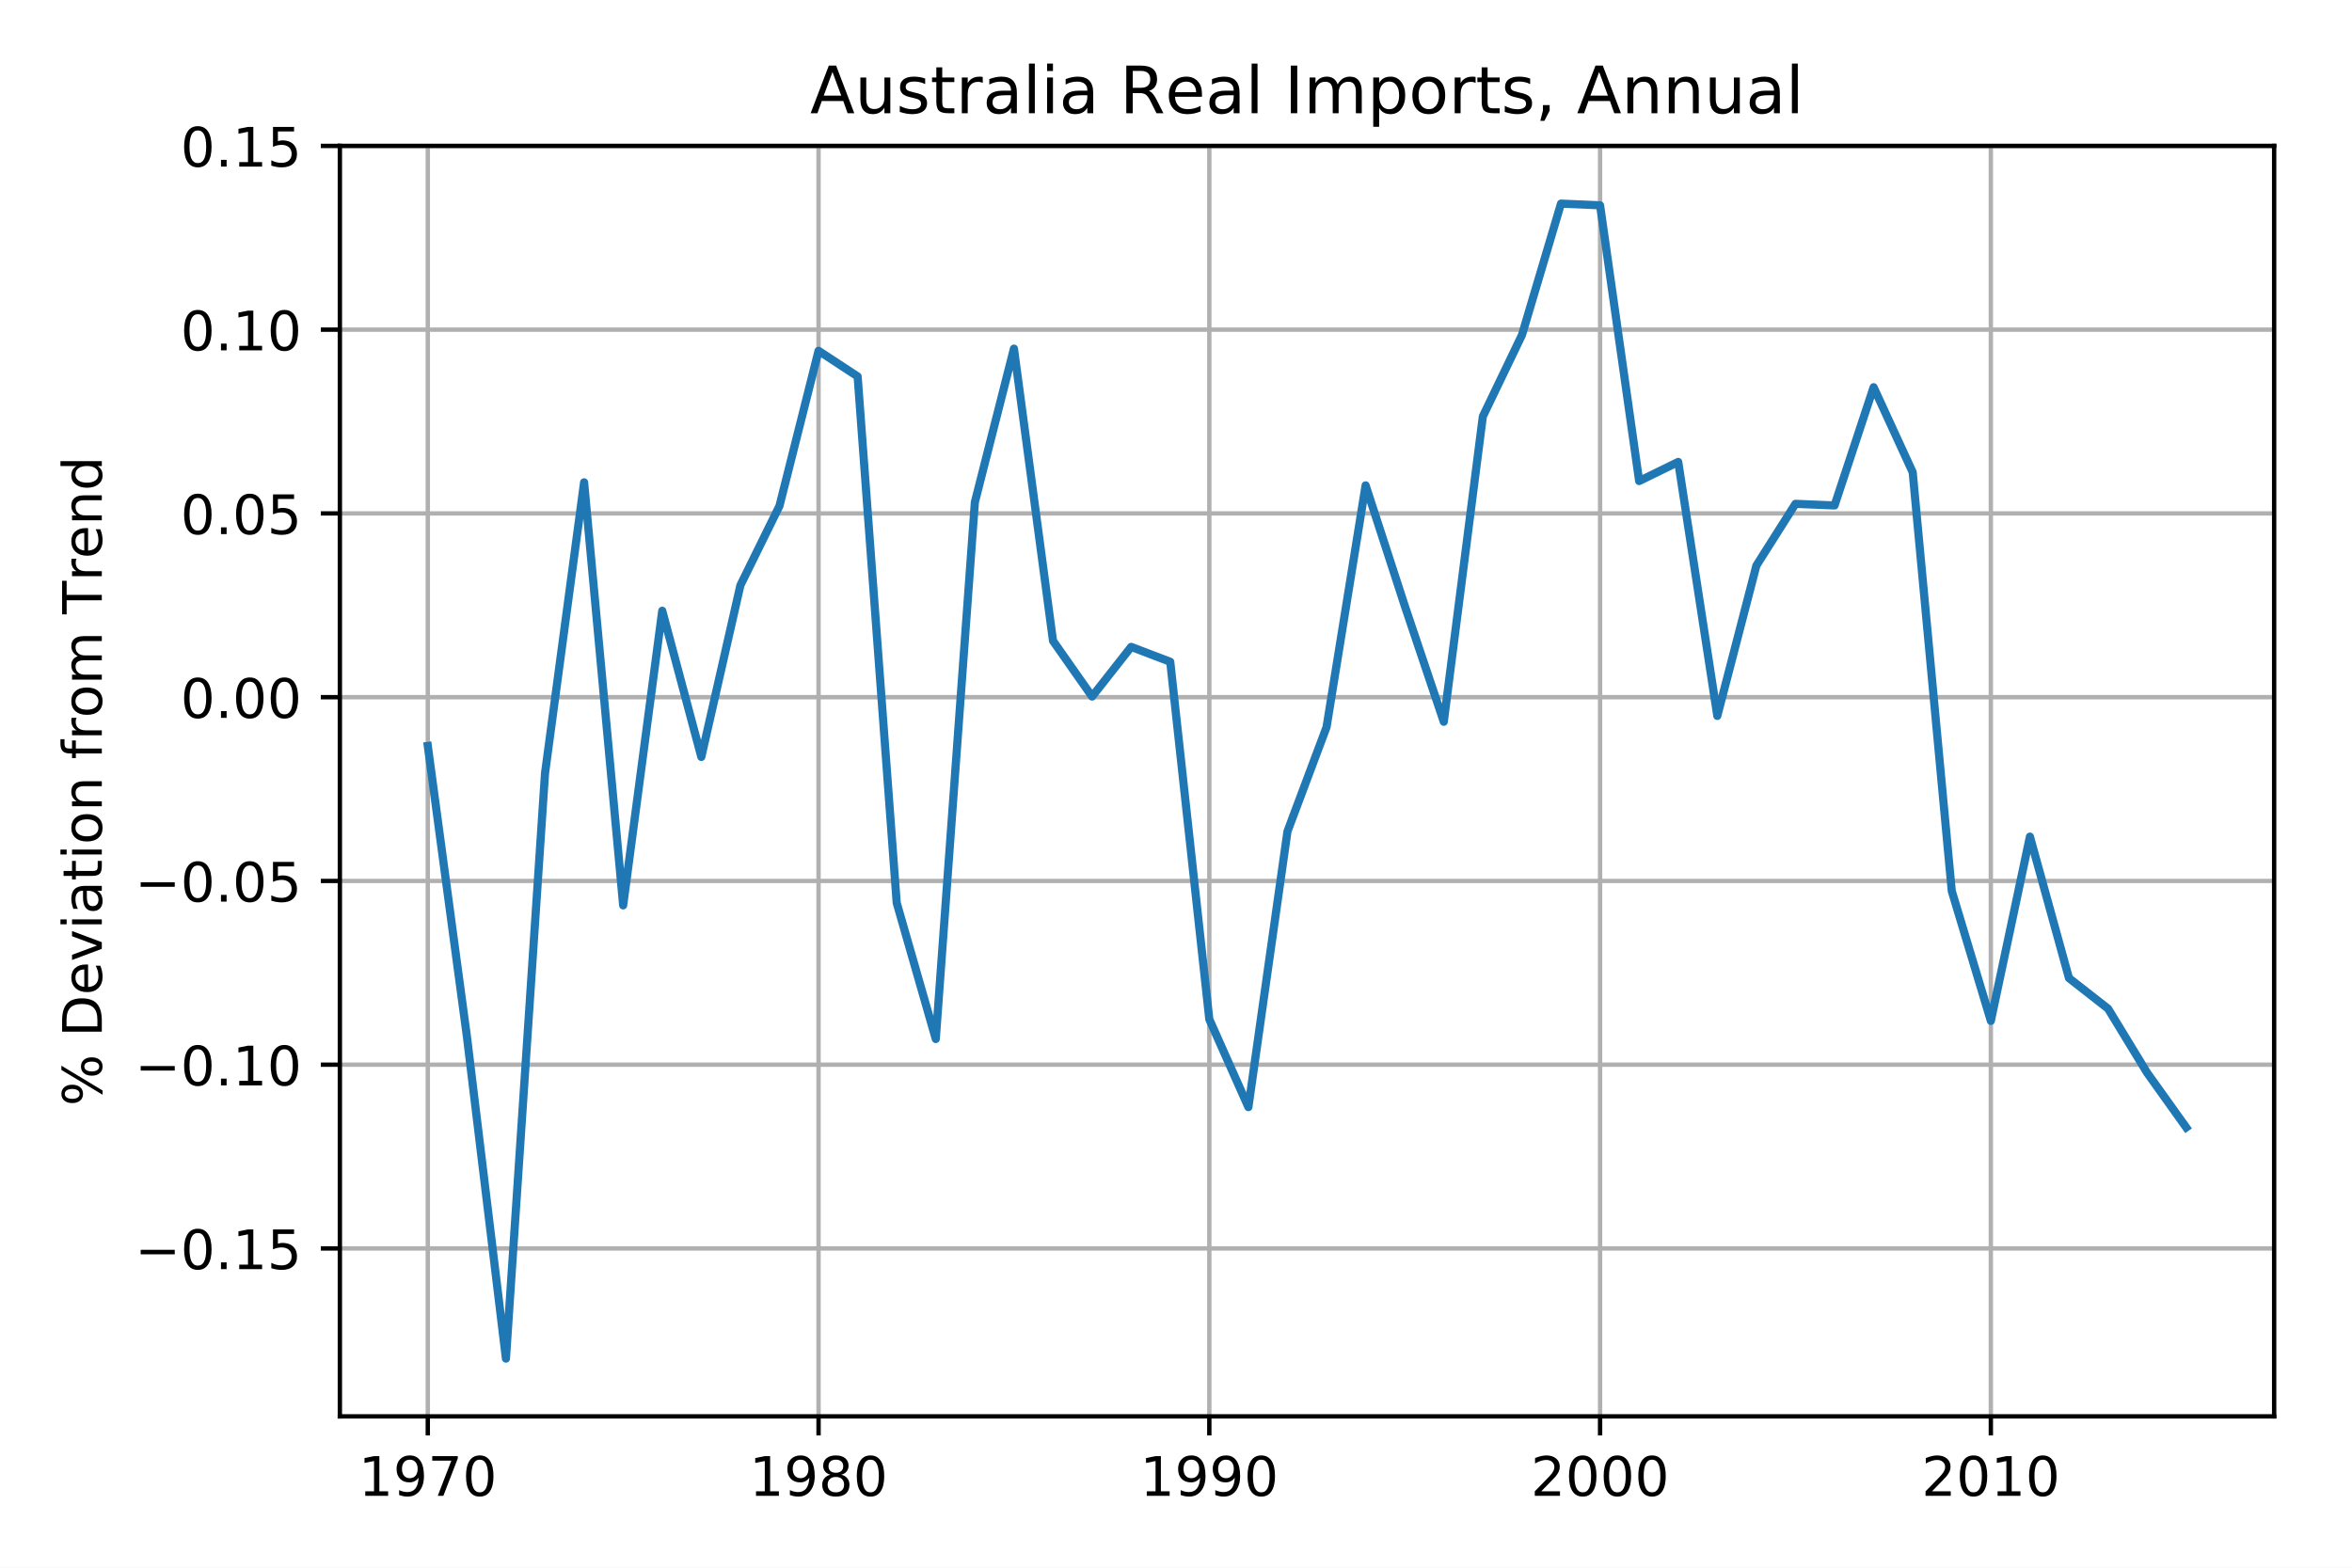
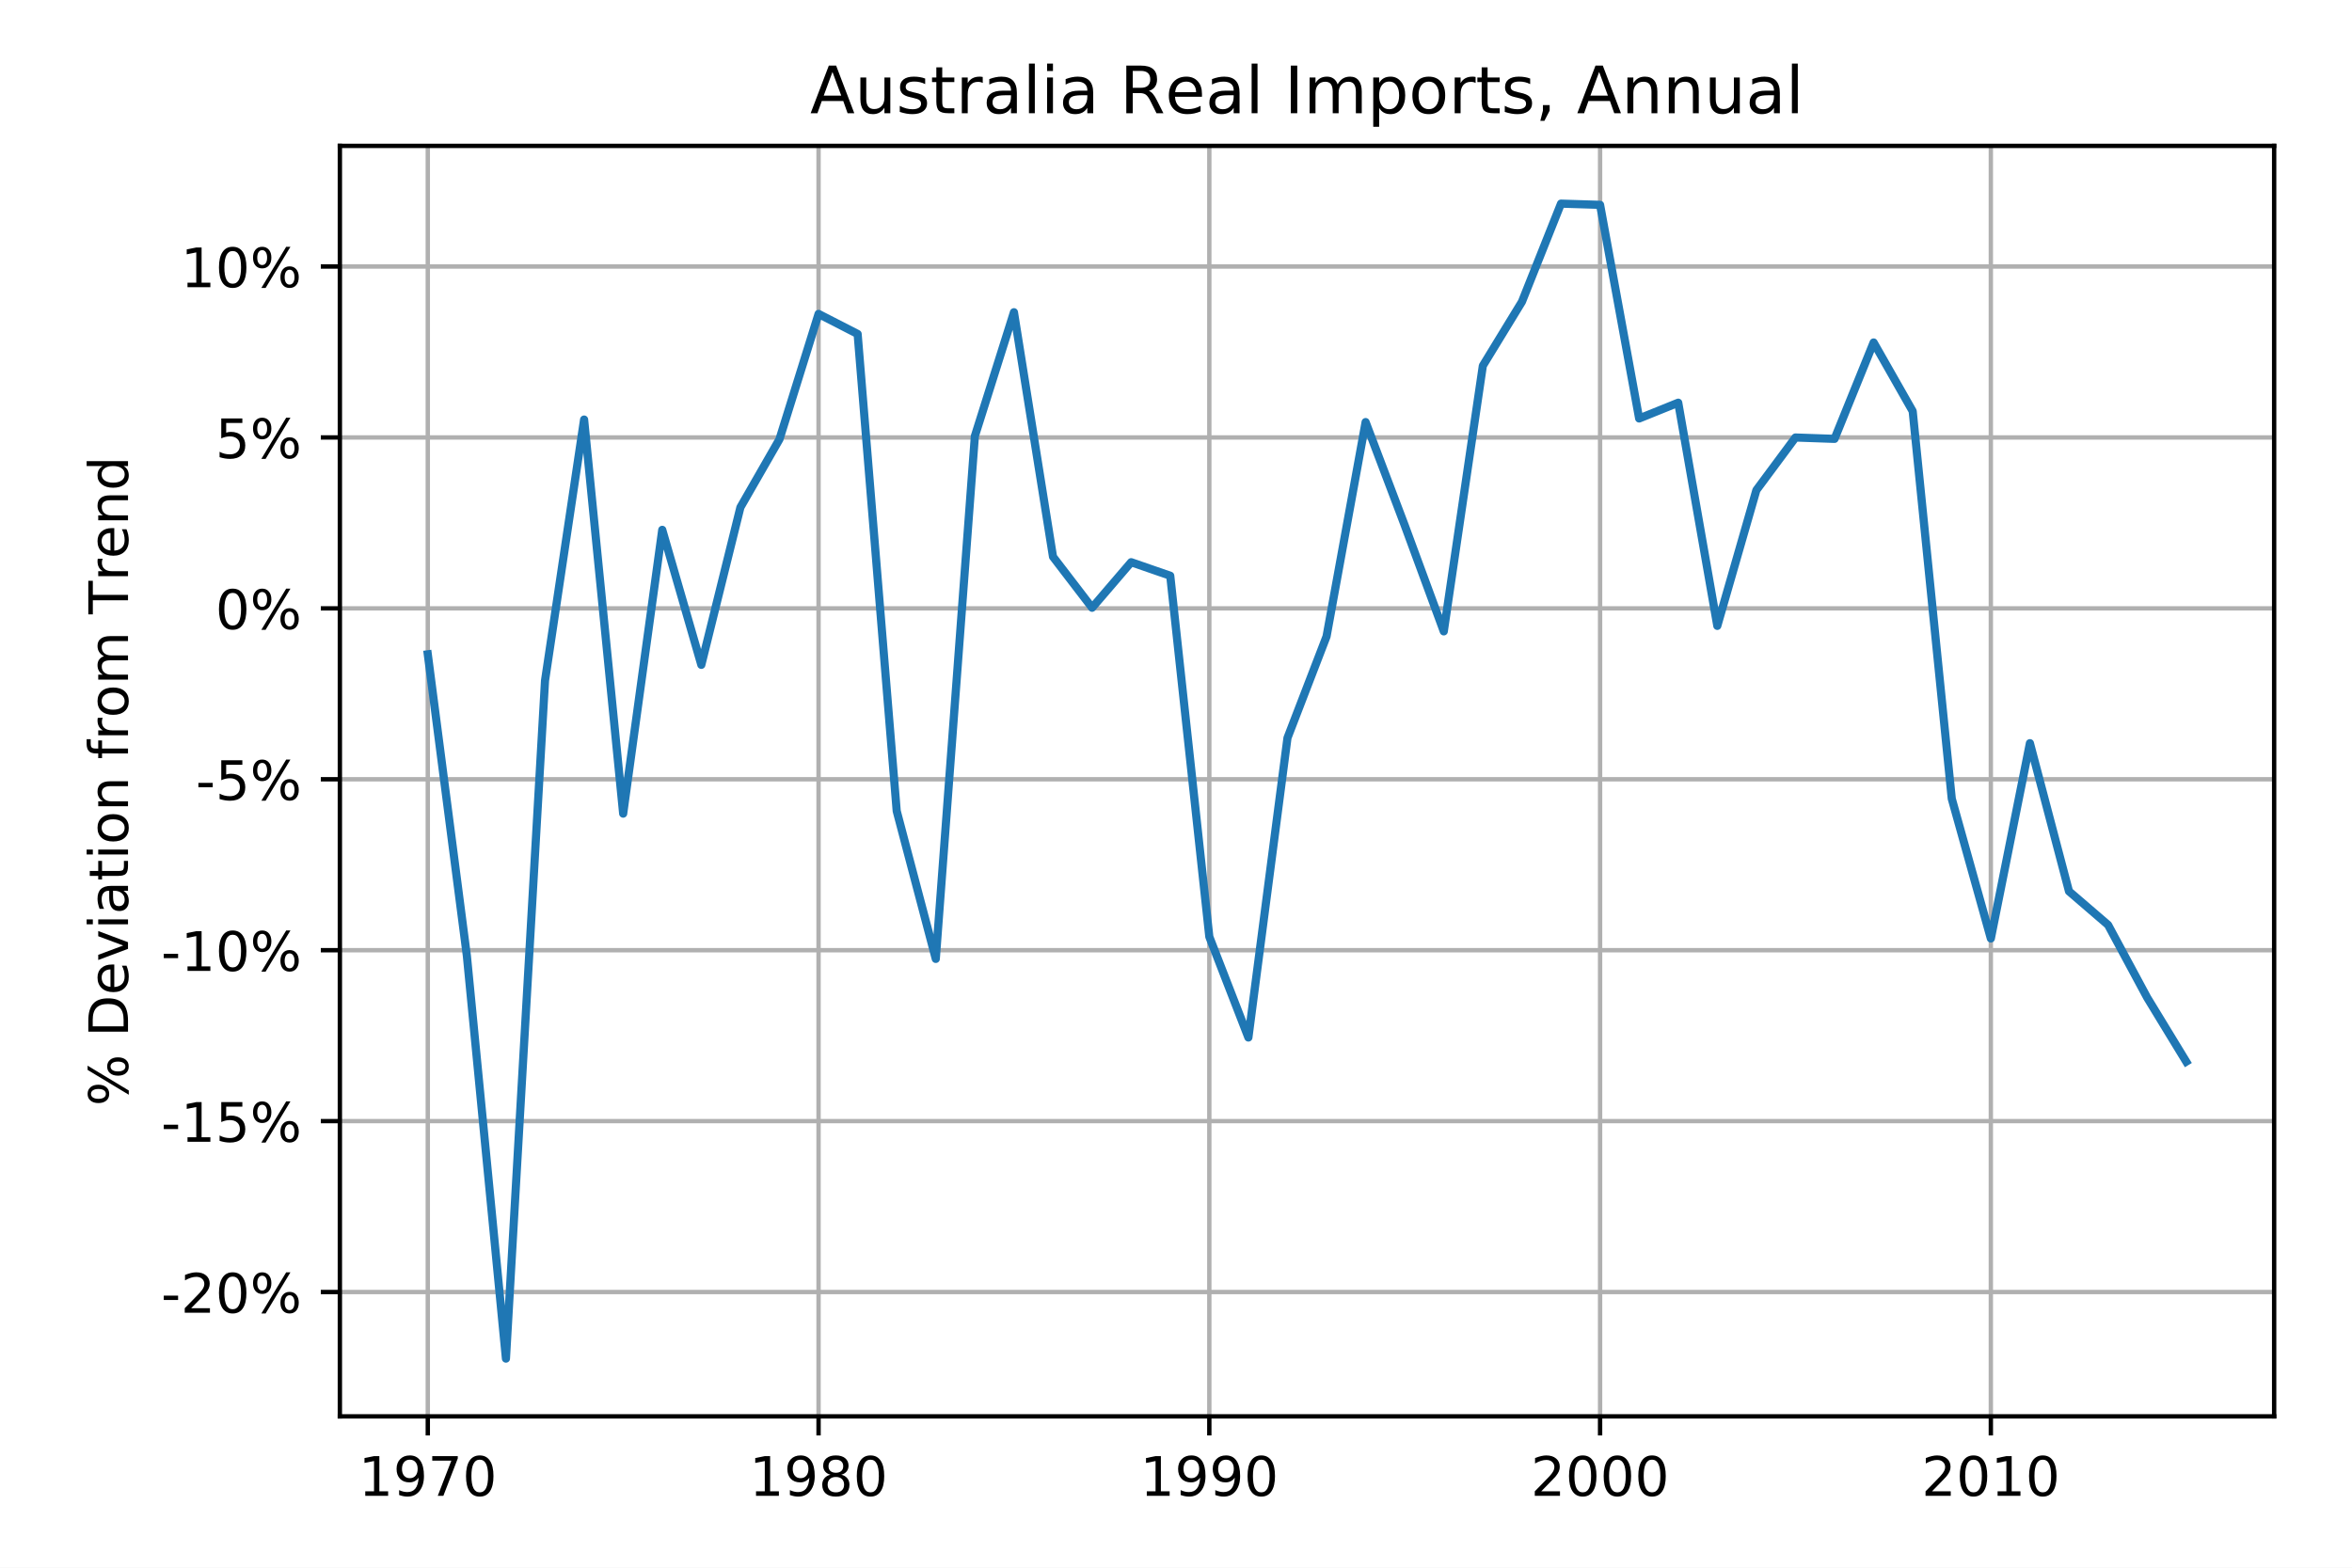
<svg xmlns="http://www.w3.org/2000/svg" xmlns:xlink="http://www.w3.org/1999/xlink" height="288pt" version="1.1" viewBox="0 0 432 288" width="432pt">
  <defs>
    <style type="text/css">
*{stroke-linecap:butt;stroke-linejoin:round;}
  </style>
  </defs>
  <g id="figure_1">
    <g id="patch_1">
      <path d="M 0 288  L 432 288  L 432 0  L 0 0  z " style="fill:#ffffff;" />
    </g>
    <g id="axes_1">
      <g id="patch_2">
        <path d="M 62.425 260.2  L 417.7 260.2  L 417.7 26.8  L 62.425 26.8  z " style="fill:#ffffff;" />
      </g>
      <g id="matplotlib.axis_1">
        <g id="xtick_1">
          <g id="line2d_1">
-             <path clip-path="url(#paee6d7da72)" d="M 78.574 260.2  L 78.574 26.8  " style="fill:none;stroke:#b0b0b0;stroke-linecap:square;stroke-width:0.8;" />
+             <path clip-path="url(#p430b11b4ec)" d="M 78.574 260.2  L 78.574 26.8  " style="fill:none;stroke:#b0b0b0;stroke-linecap:square;stroke-width:0.8;" />
          </g>
          <g id="line2d_2">
            <defs>
-               <path d="M 0 0  L 0 3.5  " id="m366aec93e7" style="stroke:#000000;stroke-width:0.8;" />
-             </defs>
-             <g>
-               <use style="stroke:#000000;stroke-width:0.8;" x="78.574" xlink:href="#m366aec93e7" y="260.2" />
+               <path d="M 0 0  L 0 3.5  " id="mc030659833" style="stroke:#000000;stroke-width:0.8;" />
+             </defs>
+             <g>
+               <use style="stroke:#000000;stroke-width:0.8;" x="78.574" xlink:href="#mc030659833" y="260.2" />
            </g>
          </g>
          <g id="text_1">
            <defs>
              <path d="M 12.406 8.297  L 28.516 8.297  L 28.516 63.922  L 10.984 60.406  L 10.984 69.391  L 28.422 72.906  L 38.281 72.906  L 38.281 8.297  L 54.391 8.297  L 54.391 0  L 12.406 0  z " id="DejaVuSans-31" />
              <path d="M 10.984 1.516  L 10.984 10.5  Q 14.703 8.734 18.5 7.812  Q 22.312 6.891 25.984 6.891  Q 35.75 6.891 40.891 13.453  Q 46.047 20.016 46.781 33.406  Q 43.953 29.203 39.594 26.953  Q 35.25 24.703 29.984 24.703  Q 19.047 24.703 12.672 31.312  Q 6.297 37.938 6.297 49.422  Q 6.297 60.641 12.938 67.422  Q 19.578 74.219 30.609 74.219  Q 43.266 74.219 49.922 64.516  Q 56.594 54.828 56.594 36.375  Q 56.594 19.141 48.406 8.859  Q 40.234 -1.422 26.422 -1.422  Q 22.703 -1.422 18.891 -0.688  Q 15.094 0.047 10.984 1.516  z M 30.609 32.422  Q 37.25 32.422 41.125 36.953  Q 45.016 41.5 45.016 49.422  Q 45.016 57.281 41.125 61.844  Q 37.25 66.406 30.609 66.406  Q 23.969 66.406 20.094 61.844  Q 16.219 57.281 16.219 49.422  Q 16.219 41.5 20.094 36.953  Q 23.969 32.422 30.609 32.422  z " id="DejaVuSans-39" />
              <path d="M 8.203 72.906  L 55.078 72.906  L 55.078 68.703  L 28.609 0  L 18.312 0  L 43.219 64.594  L 8.203 64.594  z " id="DejaVuSans-37" />
              <path d="M 31.781 66.406  Q 24.172 66.406 20.328 58.906  Q 16.5 51.422 16.5 36.375  Q 16.5 21.391 20.328 13.891  Q 24.172 6.391 31.781 6.391  Q 39.453 6.391 43.281 13.891  Q 47.125 21.391 47.125 36.375  Q 47.125 51.422 43.281 58.906  Q 39.453 66.406 31.781 66.406  z M 31.781 74.219  Q 44.047 74.219 50.516 64.516  Q 56.984 54.828 56.984 36.375  Q 56.984 17.969 50.516 8.266  Q 44.047 -1.422 31.781 -1.422  Q 19.531 -1.422 13.062 8.266  Q 6.594 17.969 6.594 36.375  Q 6.594 54.828 13.062 64.516  Q 19.531 74.219 31.781 74.219  z " id="DejaVuSans-30" />
            </defs>
            <g transform="translate(65.84886 274.7984)scale(0.1 -0.1)">
              <use xlink:href="#DejaVuSans-31" />
              <use x="63.623" xlink:href="#DejaVuSans-39" />
              <use x="127.246" xlink:href="#DejaVuSans-37" />
              <use x="190.869" xlink:href="#DejaVuSans-30" />
            </g>
          </g>
        </g>
        <g id="xtick_2">
          <g id="line2d_3">
-             <path clip-path="url(#paee6d7da72)" d="M 150.347 260.2  L 150.347 26.8  " style="fill:none;stroke:#b0b0b0;stroke-linecap:square;stroke-width:0.8;" />
+             <path clip-path="url(#p430b11b4ec)" d="M 150.347 260.2  L 150.347 26.8  " style="fill:none;stroke:#b0b0b0;stroke-linecap:square;stroke-width:0.8;" />
          </g>
          <g id="line2d_4">
            <g>
-               <use style="stroke:#000000;stroke-width:0.8;" x="150.347" xlink:href="#m366aec93e7" y="260.2" />
+               <use style="stroke:#000000;stroke-width:0.8;" x="150.347" xlink:href="#mc030659833" y="260.2" />
            </g>
          </g>
          <g id="text_2">
            <defs>
              <path d="M 31.781 34.625  Q 24.75 34.625 20.719 30.859  Q 16.703 27.094 16.703 20.516  Q 16.703 13.922 20.719 10.156  Q 24.75 6.391 31.781 6.391  Q 38.812 6.391 42.859 10.172  Q 46.922 13.969 46.922 20.516  Q 46.922 27.094 42.891 30.859  Q 38.875 34.625 31.781 34.625  z M 21.922 38.812  Q 15.578 40.375 12.031 44.719  Q 8.5 49.078 8.5 55.328  Q 8.5 64.062 14.719 69.141  Q 20.953 74.219 31.781 74.219  Q 42.672 74.219 48.875 69.141  Q 55.078 64.062 55.078 55.328  Q 55.078 49.078 51.531 44.719  Q 48 40.375 41.703 38.812  Q 48.828 37.156 52.797 32.312  Q 56.781 27.484 56.781 20.516  Q 56.781 9.906 50.312 4.234  Q 43.844 -1.422 31.781 -1.422  Q 19.734 -1.422 13.25 4.234  Q 6.781 9.906 6.781 20.516  Q 6.781 27.484 10.781 32.312  Q 14.797 37.156 21.922 38.812  z M 18.312 54.391  Q 18.312 48.734 21.844 45.562  Q 25.391 42.391 31.781 42.391  Q 38.141 42.391 41.719 45.562  Q 45.312 48.734 45.312 54.391  Q 45.312 60.062 41.719 63.234  Q 38.141 66.406 31.781 66.406  Q 25.391 66.406 21.844 63.234  Q 18.312 60.062 18.312 54.391  z " id="DejaVuSans-38" />
            </defs>
            <g transform="translate(137.6216 274.7984)scale(0.1 -0.1)">
              <use xlink:href="#DejaVuSans-31" />
              <use x="63.623" xlink:href="#DejaVuSans-39" />
              <use x="127.246" xlink:href="#DejaVuSans-38" />
              <use x="190.869" xlink:href="#DejaVuSans-30" />
            </g>
          </g>
        </g>
        <g id="xtick_3">
          <g id="line2d_5">
-             <path clip-path="url(#paee6d7da72)" d="M 222.119 260.2  L 222.119 26.8  " style="fill:none;stroke:#b0b0b0;stroke-linecap:square;stroke-width:0.8;" />
+             <path clip-path="url(#p430b11b4ec)" d="M 222.119 260.2  L 222.119 26.8  " style="fill:none;stroke:#b0b0b0;stroke-linecap:square;stroke-width:0.8;" />
          </g>
          <g id="line2d_6">
            <g>
-               <use style="stroke:#000000;stroke-width:0.8;" x="222.119" xlink:href="#m366aec93e7" y="260.2" />
+               <use style="stroke:#000000;stroke-width:0.8;" x="222.119" xlink:href="#mc030659833" y="260.2" />
            </g>
          </g>
          <g id="text_3">
            <g transform="translate(209.3943 274.7984)scale(0.1 -0.1)">
              <use xlink:href="#DejaVuSans-31" />
              <use x="63.623" xlink:href="#DejaVuSans-39" />
              <use x="127.246" xlink:href="#DejaVuSans-39" />
              <use x="190.869" xlink:href="#DejaVuSans-30" />
            </g>
          </g>
        </g>
        <g id="xtick_4">
          <g id="line2d_7">
-             <path clip-path="url(#paee6d7da72)" d="M 293.892 260.2  L 293.892 26.8  " style="fill:none;stroke:#b0b0b0;stroke-linecap:square;stroke-width:0.8;" />
+             <path clip-path="url(#p430b11b4ec)" d="M 293.892 260.2  L 293.892 26.8  " style="fill:none;stroke:#b0b0b0;stroke-linecap:square;stroke-width:0.8;" />
          </g>
          <g id="line2d_8">
            <g>
-               <use style="stroke:#000000;stroke-width:0.8;" x="293.892" xlink:href="#m366aec93e7" y="260.2" />
+               <use style="stroke:#000000;stroke-width:0.8;" x="293.892" xlink:href="#mc030659833" y="260.2" />
            </g>
          </g>
          <g id="text_4">
            <defs>
              <path d="M 19.188 8.297  L 53.609 8.297  L 53.609 0  L 7.328 0  L 7.328 8.297  Q 12.938 14.109 22.625 23.891  Q 32.328 33.688 34.812 36.531  Q 39.547 41.844 41.422 45.531  Q 43.312 49.219 43.312 52.781  Q 43.312 58.594 39.234 62.25  Q 35.156 65.922 28.609 65.922  Q 23.969 65.922 18.812 64.312  Q 13.672 62.703 7.812 59.422  L 7.812 69.391  Q 13.766 71.781 18.938 73  Q 24.125 74.219 28.422 74.219  Q 39.75 74.219 46.484 68.547  Q 53.219 62.891 53.219 53.422  Q 53.219 48.922 51.531 44.891  Q 49.859 40.875 45.406 35.406  Q 44.188 33.984 37.641 27.219  Q 31.109 20.453 19.188 8.297  z " id="DejaVuSans-32" />
            </defs>
            <g transform="translate(281.167 274.7984)scale(0.1 -0.1)">
              <use xlink:href="#DejaVuSans-32" />
              <use x="63.623" xlink:href="#DejaVuSans-30" />
              <use x="127.246" xlink:href="#DejaVuSans-30" />
              <use x="190.869" xlink:href="#DejaVuSans-30" />
            </g>
          </g>
        </g>
        <g id="xtick_5">
          <g id="line2d_9">
-             <path clip-path="url(#paee6d7da72)" d="M 365.665 260.2  L 365.665 26.8  " style="fill:none;stroke:#b0b0b0;stroke-linecap:square;stroke-width:0.8;" />
+             <path clip-path="url(#p430b11b4ec)" d="M 365.665 260.2  L 365.665 26.8  " style="fill:none;stroke:#b0b0b0;stroke-linecap:square;stroke-width:0.8;" />
          </g>
          <g id="line2d_10">
            <g>
-               <use style="stroke:#000000;stroke-width:0.8;" x="365.665" xlink:href="#m366aec93e7" y="260.2" />
+               <use style="stroke:#000000;stroke-width:0.8;" x="365.665" xlink:href="#mc030659833" y="260.2" />
            </g>
          </g>
          <g id="text_5">
            <g transform="translate(352.9398 274.7984)scale(0.1 -0.1)">
              <use xlink:href="#DejaVuSans-32" />
              <use x="63.623" xlink:href="#DejaVuSans-30" />
              <use x="127.246" xlink:href="#DejaVuSans-31" />
              <use x="190.869" xlink:href="#DejaVuSans-30" />
            </g>
          </g>
        </g>
      </g>
      <g id="matplotlib.axis_2">
        <g id="ytick_1">
          <g id="line2d_11">
-             <path clip-path="url(#paee6d7da72)" d="M 62.425 229.353  L 417.7 229.353  " style="fill:none;stroke:#b0b0b0;stroke-linecap:square;stroke-width:0.8;" />
+             <path clip-path="url(#p430b11b4ec)" d="M 62.425 237.36  L 417.7 237.36  " style="fill:none;stroke:#b0b0b0;stroke-linecap:square;stroke-width:0.8;" />
          </g>
          <g id="line2d_12">
            <defs>
-               <path d="M 0 0  L -3.5 0  " id="maf047dffe9" style="stroke:#000000;stroke-width:0.8;" />
-             </defs>
-             <g>
-               <use style="stroke:#000000;stroke-width:0.8;" x="62.425" xlink:href="#maf047dffe9" y="229.353" />
+               <path d="M 0 0  L -3.5 0  " id="m446c44a19a" style="stroke:#000000;stroke-width:0.8;" />
+             </defs>
+             <g>
+               <use style="stroke:#000000;stroke-width:0.8;" x="62.425" xlink:href="#m446c44a19a" y="237.36" />
            </g>
          </g>
          <g id="text_6">
            <defs>
-               <path d="M 10.594 35.5  L 73.188 35.5  L 73.188 27.203  L 10.594 27.203  z " id="DejaVuSans-2212" />
-               <path d="M 10.688 12.406  L 21 12.406  L 21 0  L 10.688 0  z " id="DejaVuSans-2e" />
-               <path d="M 10.797 72.906  L 49.516 72.906  L 49.516 64.594  L 19.828 64.594  L 19.828 46.734  Q 21.969 47.469 24.109 47.828  Q 26.266 48.188 28.422 48.188  Q 40.625 48.188 47.75 41.5  Q 54.891 34.812 54.891 23.391  Q 54.891 11.625 47.562 5.094  Q 40.234 -1.422 26.906 -1.422  Q 22.312 -1.422 17.547 -0.641  Q 12.797 0.141 7.719 1.703  L 7.719 11.625  Q 12.109 9.234 16.797 8.062  Q 21.484 6.891 26.703 6.891  Q 35.156 6.891 40.078 11.328  Q 45.016 15.766 45.016 23.391  Q 45.016 31 40.078 35.438  Q 35.156 39.891 26.703 39.891  Q 22.75 39.891 18.812 39.016  Q 14.891 38.141 10.797 36.281  z " id="DejaVuSans-35" />
-             </defs>
-             <g transform="translate(24.77969 233.1521)scale(0.1 -0.1)">
-               <use xlink:href="#DejaVuSans-2212" />
-               <use x="83.789" xlink:href="#DejaVuSans-30" />
-               <use x="147.412" xlink:href="#DejaVuSans-2e" />
-               <use x="179.199" xlink:href="#DejaVuSans-31" />
-               <use x="242.822" xlink:href="#DejaVuSans-35" />
+               <path d="M 4.891 31.391  L 31.203 31.391  L 31.203 23.391  L 4.891 23.391  z " id="DejaVuSans-2d" />
+               <path d="M 72.703 32.078  Q 68.453 32.078 66.031 28.469  Q 63.625 24.859 63.625 18.406  Q 63.625 12.062 66.031 8.422  Q 68.453 4.781 72.703 4.781  Q 76.859 4.781 79.266 8.422  Q 81.688 12.062 81.688 18.406  Q 81.688 24.812 79.266 28.438  Q 76.859 32.078 72.703 32.078  z M 72.703 38.281  Q 80.422 38.281 84.953 32.906  Q 89.5 27.547 89.5 18.406  Q 89.5 9.281 84.938 3.922  Q 80.375 -1.422 72.703 -1.422  Q 64.891 -1.422 60.344 3.922  Q 55.812 9.281 55.812 18.406  Q 55.812 27.594 60.375 32.938  Q 64.938 38.281 72.703 38.281  z M 22.312 68.016  Q 18.109 68.016 15.688 64.375  Q 13.281 60.75 13.281 54.391  Q 13.281 47.953 15.672 44.328  Q 18.062 40.719 22.312 40.719  Q 26.562 40.719 28.969 44.328  Q 31.391 47.953 31.391 54.391  Q 31.391 60.688 28.953 64.344  Q 26.516 68.016 22.312 68.016  z M 66.406 74.219  L 74.219 74.219  L 28.609 -1.422  L 20.797 -1.422  z M 22.312 74.219  Q 30.031 74.219 34.609 68.875  Q 39.203 63.531 39.203 54.391  Q 39.203 45.172 34.641 39.844  Q 30.078 34.516 22.312 34.516  Q 14.547 34.516 10.031 39.859  Q 5.516 45.219 5.516 54.391  Q 5.516 63.484 10.047 68.844  Q 14.594 74.219 22.312 74.219  z " id="DejaVuSans-25" />
+             </defs>
+             <g transform="translate(29.59062 241.1597)scale(0.1 -0.1)">
+               <use xlink:href="#DejaVuSans-2d" />
+               <use x="36.084" xlink:href="#DejaVuSans-32" />
+               <use x="99.707" xlink:href="#DejaVuSans-30" />
+               <use x="163.33" xlink:href="#DejaVuSans-25" />
            </g>
          </g>
        </g>
        <g id="ytick_2">
          <g id="line2d_13">
-             <path clip-path="url(#paee6d7da72)" d="M 62.425 195.595  L 417.7 195.595  " style="fill:none;stroke:#b0b0b0;stroke-linecap:square;stroke-width:0.8;" />
+             <path clip-path="url(#p430b11b4ec)" d="M 62.425 205.96  L 417.7 205.96  " style="fill:none;stroke:#b0b0b0;stroke-linecap:square;stroke-width:0.8;" />
          </g>
          <g id="line2d_14">
            <g>
-               <use style="stroke:#000000;stroke-width:0.8;" x="62.425" xlink:href="#maf047dffe9" y="195.595" />
+               <use style="stroke:#000000;stroke-width:0.8;" x="62.425" xlink:href="#m446c44a19a" y="205.96" />
            </g>
          </g>
          <g id="text_7">
-             <g transform="translate(24.77969 199.3941)scale(0.1 -0.1)">
-               <use xlink:href="#DejaVuSans-2212" />
-               <use x="83.789" xlink:href="#DejaVuSans-30" />
-               <use x="147.412" xlink:href="#DejaVuSans-2e" />
-               <use x="179.199" xlink:href="#DejaVuSans-31" />
-               <use x="242.822" xlink:href="#DejaVuSans-30" />
+             <defs>
+               <path d="M 10.797 72.906  L 49.516 72.906  L 49.516 64.594  L 19.828 64.594  L 19.828 46.734  Q 21.969 47.469 24.109 47.828  Q 26.266 48.188 28.422 48.188  Q 40.625 48.188 47.75 41.5  Q 54.891 34.812 54.891 23.391  Q 54.891 11.625 47.562 5.094  Q 40.234 -1.422 26.906 -1.422  Q 22.312 -1.422 17.547 -0.641  Q 12.797 0.141 7.719 1.703  L 7.719 11.625  Q 12.109 9.234 16.797 8.062  Q 21.484 6.891 26.703 6.891  Q 35.156 6.891 40.078 11.328  Q 45.016 15.766 45.016 23.391  Q 45.016 31 40.078 35.438  Q 35.156 39.891 26.703 39.891  Q 22.75 39.891 18.812 39.016  Q 14.891 38.141 10.797 36.281  z " id="DejaVuSans-35" />
+             </defs>
+             <g transform="translate(29.59062 209.7597)scale(0.1 -0.1)">
+               <use xlink:href="#DejaVuSans-2d" />
+               <use x="36.084" xlink:href="#DejaVuSans-31" />
+               <use x="99.707" xlink:href="#DejaVuSans-35" />
+               <use x="163.33" xlink:href="#DejaVuSans-25" />
            </g>
          </g>
        </g>
        <g id="ytick_3">
          <g id="line2d_15">
-             <path clip-path="url(#paee6d7da72)" d="M 62.425 161.837  L 417.7 161.837  " style="fill:none;stroke:#b0b0b0;stroke-linecap:square;stroke-width:0.8;" />
+             <path clip-path="url(#p430b11b4ec)" d="M 62.425 174.56  L 417.7 174.56  " style="fill:none;stroke:#b0b0b0;stroke-linecap:square;stroke-width:0.8;" />
          </g>
          <g id="line2d_16">
            <g>
-               <use style="stroke:#000000;stroke-width:0.8;" x="62.425" xlink:href="#maf047dffe9" y="161.837" />
+               <use style="stroke:#000000;stroke-width:0.8;" x="62.425" xlink:href="#m446c44a19a" y="174.56" />
            </g>
          </g>
          <g id="text_8">
-             <g transform="translate(24.77969 165.636)scale(0.1 -0.1)">
-               <use xlink:href="#DejaVuSans-2212" />
-               <use x="83.789" xlink:href="#DejaVuSans-30" />
-               <use x="147.412" xlink:href="#DejaVuSans-2e" />
-               <use x="179.199" xlink:href="#DejaVuSans-30" />
-               <use x="242.822" xlink:href="#DejaVuSans-35" />
+             <g transform="translate(29.59062 178.3597)scale(0.1 -0.1)">
+               <use xlink:href="#DejaVuSans-2d" />
+               <use x="36.084" xlink:href="#DejaVuSans-31" />
+               <use x="99.707" xlink:href="#DejaVuSans-30" />
+               <use x="163.33" xlink:href="#DejaVuSans-25" />
            </g>
          </g>
        </g>
        <g id="ytick_4">
          <g id="line2d_17">
-             <path clip-path="url(#paee6d7da72)" d="M 62.425 128.079  L 417.7 128.079  " style="fill:none;stroke:#b0b0b0;stroke-linecap:square;stroke-width:0.8;" />
+             <path clip-path="url(#p430b11b4ec)" d="M 62.425 143.16  L 417.7 143.16  " style="fill:none;stroke:#b0b0b0;stroke-linecap:square;stroke-width:0.8;" />
          </g>
          <g id="line2d_18">
            <g>
-               <use style="stroke:#000000;stroke-width:0.8;" x="62.425" xlink:href="#maf047dffe9" y="128.079" />
+               <use style="stroke:#000000;stroke-width:0.8;" x="62.425" xlink:href="#m446c44a19a" y="143.16" />
            </g>
          </g>
          <g id="text_9">
-             <g transform="translate(33.15937 131.878)scale(0.1 -0.1)">
-               <use xlink:href="#DejaVuSans-30" />
-               <use x="63.623" xlink:href="#DejaVuSans-2e" />
-               <use x="95.41" xlink:href="#DejaVuSans-30" />
-               <use x="159.033" xlink:href="#DejaVuSans-30" />
+             <g transform="translate(35.95312 146.9597)scale(0.1 -0.1)">
+               <use xlink:href="#DejaVuSans-2d" />
+               <use x="36.084" xlink:href="#DejaVuSans-35" />
+               <use x="99.707" xlink:href="#DejaVuSans-25" />
            </g>
          </g>
        </g>
        <g id="ytick_5">
          <g id="line2d_19">
-             <path clip-path="url(#paee6d7da72)" d="M 62.425 94.321  L 417.7 94.321  " style="fill:none;stroke:#b0b0b0;stroke-linecap:square;stroke-width:0.8;" />
+             <path clip-path="url(#p430b11b4ec)" d="M 62.425 111.761  L 417.7 111.761  " style="fill:none;stroke:#b0b0b0;stroke-linecap:square;stroke-width:0.8;" />
          </g>
          <g id="line2d_20">
            <g>
-               <use style="stroke:#000000;stroke-width:0.8;" x="62.425" xlink:href="#maf047dffe9" y="94.321" />
+               <use style="stroke:#000000;stroke-width:0.8;" x="62.425" xlink:href="#m446c44a19a" y="111.761" />
            </g>
          </g>
          <g id="text_10">
-             <g transform="translate(33.15937 98.12)scale(0.1 -0.1)">
+             <g transform="translate(39.56094 115.5597)scale(0.1 -0.1)">
              <use xlink:href="#DejaVuSans-30" />
-               <use x="63.623" xlink:href="#DejaVuSans-2e" />
-               <use x="95.41" xlink:href="#DejaVuSans-30" />
-               <use x="159.033" xlink:href="#DejaVuSans-35" />
+               <use x="63.623" xlink:href="#DejaVuSans-25" />
            </g>
          </g>
        </g>
        <g id="ytick_6">
          <g id="line2d_21">
-             <path clip-path="url(#paee6d7da72)" d="M 62.425 60.563  L 417.7 60.563  " style="fill:none;stroke:#b0b0b0;stroke-linecap:square;stroke-width:0.8;" />
+             <path clip-path="url(#p430b11b4ec)" d="M 62.425 80.361  L 417.7 80.361  " style="fill:none;stroke:#b0b0b0;stroke-linecap:square;stroke-width:0.8;" />
          </g>
          <g id="line2d_22">
            <g>
-               <use style="stroke:#000000;stroke-width:0.8;" x="62.425" xlink:href="#maf047dffe9" y="60.563" />
+               <use style="stroke:#000000;stroke-width:0.8;" x="62.425" xlink:href="#m446c44a19a" y="80.361" />
            </g>
          </g>
          <g id="text_11">
-             <g transform="translate(33.15937 64.36198)scale(0.1 -0.1)">
-               <use xlink:href="#DejaVuSans-30" />
-               <use x="63.623" xlink:href="#DejaVuSans-2e" />
-               <use x="95.41" xlink:href="#DejaVuSans-31" />
-               <use x="159.033" xlink:href="#DejaVuSans-30" />
+             <g transform="translate(39.56094 84.15974)scale(0.1 -0.1)">
+               <use xlink:href="#DejaVuSans-35" />
+               <use x="63.623" xlink:href="#DejaVuSans-25" />
            </g>
          </g>
        </g>
        <g id="ytick_7">
          <g id="line2d_23">
-             <path clip-path="url(#paee6d7da72)" d="M 62.425 26.805  L 417.7 26.805  " style="fill:none;stroke:#b0b0b0;stroke-linecap:square;stroke-width:0.8;" />
+             <path clip-path="url(#p430b11b4ec)" d="M 62.425 48.961  L 417.7 48.961  " style="fill:none;stroke:#b0b0b0;stroke-linecap:square;stroke-width:0.8;" />
          </g>
          <g id="line2d_24">
            <g>
-               <use style="stroke:#000000;stroke-width:0.8;" x="62.425" xlink:href="#maf047dffe9" y="26.805" />
+               <use style="stroke:#000000;stroke-width:0.8;" x="62.425" xlink:href="#m446c44a19a" y="48.961" />
            </g>
          </g>
          <g id="text_12">
-             <g transform="translate(33.15937 30.60396)scale(0.1 -0.1)">
-               <use xlink:href="#DejaVuSans-30" />
-               <use x="63.623" xlink:href="#DejaVuSans-2e" />
-               <use x="95.41" xlink:href="#DejaVuSans-31" />
-               <use x="159.033" xlink:href="#DejaVuSans-35" />
+             <g transform="translate(33.19844 52.75976)scale(0.1 -0.1)">
+               <use xlink:href="#DejaVuSans-31" />
+               <use x="63.623" xlink:href="#DejaVuSans-30" />
+               <use x="127.246" xlink:href="#DejaVuSans-25" />
            </g>
          </g>
        </g>
        <g id="text_13">
          <defs>
-             <path d="M 72.703 32.078  Q 68.453 32.078 66.031 28.469  Q 63.625 24.859 63.625 18.406  Q 63.625 12.062 66.031 8.422  Q 68.453 4.781 72.703 4.781  Q 76.859 4.781 79.266 8.422  Q 81.688 12.062 81.688 18.406  Q 81.688 24.812 79.266 28.438  Q 76.859 32.078 72.703 32.078  z M 72.703 38.281  Q 80.422 38.281 84.953 32.906  Q 89.5 27.547 89.5 18.406  Q 89.5 9.281 84.938 3.922  Q 80.375 -1.422 72.703 -1.422  Q 64.891 -1.422 60.344 3.922  Q 55.812 9.281 55.812 18.406  Q 55.812 27.594 60.375 32.938  Q 64.938 38.281 72.703 38.281  z M 22.312 68.016  Q 18.109 68.016 15.688 64.375  Q 13.281 60.75 13.281 54.391  Q 13.281 47.953 15.672 44.328  Q 18.062 40.719 22.312 40.719  Q 26.562 40.719 28.969 44.328  Q 31.391 47.953 31.391 54.391  Q 31.391 60.688 28.953 64.344  Q 26.516 68.016 22.312 68.016  z M 66.406 74.219  L 74.219 74.219  L 28.609 -1.422  L 20.797 -1.422  z M 22.312 74.219  Q 30.031 74.219 34.609 68.875  Q 39.203 63.531 39.203 54.391  Q 39.203 45.172 34.641 39.844  Q 30.078 34.516 22.312 34.516  Q 14.547 34.516 10.031 39.859  Q 5.516 45.219 5.516 54.391  Q 5.516 63.484 10.047 68.844  Q 14.594 74.219 22.312 74.219  z " id="DejaVuSans-25" />
            <path id="DejaVuSans-20" />
            <path d="M 19.672 64.797  L 19.672 8.109  L 31.594 8.109  Q 46.688 8.109 53.688 14.938  Q 60.688 21.781 60.688 36.531  Q 60.688 51.172 53.688 57.984  Q 46.688 64.797 31.594 64.797  z M 9.812 72.906  L 30.078 72.906  Q 51.266 72.906 61.172 64.094  Q 71.094 55.281 71.094 36.531  Q 71.094 17.672 61.125 8.828  Q 51.172 0 30.078 0  L 9.812 0  z " id="DejaVuSans-44" />
            <path d="M 56.203 29.594  L 56.203 25.203  L 14.891 25.203  Q 15.484 15.922 20.484 11.062  Q 25.484 6.203 34.422 6.203  Q 39.594 6.203 44.453 7.469  Q 49.312 8.734 54.109 11.281  L 54.109 2.781  Q 49.266 0.734 44.188 -0.344  Q 39.109 -1.422 33.891 -1.422  Q 20.797 -1.422 13.156 6.188  Q 5.516 13.812 5.516 26.812  Q 5.516 40.234 12.766 48.109  Q 20.016 56 32.328 56  Q 43.359 56 49.781 48.891  Q 56.203 41.797 56.203 29.594  z M 47.219 32.234  Q 47.125 39.594 43.094 43.984  Q 39.062 48.391 32.422 48.391  Q 24.906 48.391 20.391 44.141  Q 15.875 39.891 15.188 32.172  z " id="DejaVuSans-65" />
            <path d="M 2.984 54.688  L 12.5 54.688  L 29.594 8.797  L 46.688 54.688  L 56.203 54.688  L 35.688 0  L 23.484 0  z " id="DejaVuSans-76" />
            <path d="M 9.422 54.688  L 18.406 54.688  L 18.406 0  L 9.422 0  z M 9.422 75.984  L 18.406 75.984  L 18.406 64.594  L 9.422 64.594  z " id="DejaVuSans-69" />
            <path d="M 34.281 27.484  Q 23.391 27.484 19.188 25  Q 14.984 22.516 14.984 16.5  Q 14.984 11.719 18.141 8.906  Q 21.297 6.109 26.703 6.109  Q 34.188 6.109 38.703 11.406  Q 43.219 16.703 43.219 25.484  L 43.219 27.484  z M 52.203 31.203  L 52.203 0  L 43.219 0  L 43.219 8.297  Q 40.141 3.328 35.547 0.953  Q 30.953 -1.422 24.312 -1.422  Q 15.922 -1.422 10.953 3.297  Q 6 8.016 6 15.922  Q 6 25.141 12.172 29.828  Q 18.359 34.516 30.609 34.516  L 43.219 34.516  L 43.219 35.406  Q 43.219 41.609 39.141 45  Q 35.062 48.391 27.688 48.391  Q 23 48.391 18.547 47.266  Q 14.109 46.141 10.016 43.891  L 10.016 52.203  Q 14.938 54.109 19.578 55.047  Q 24.219 56 28.609 56  Q 40.484 56 46.344 49.844  Q 52.203 43.703 52.203 31.203  z " id="DejaVuSans-61" />
            <path d="M 18.312 70.219  L 18.312 54.688  L 36.812 54.688  L 36.812 47.703  L 18.312 47.703  L 18.312 18.016  Q 18.312 11.328 20.141 9.422  Q 21.969 7.516 27.594 7.516  L 36.812 7.516  L 36.812 0  L 27.594 0  Q 17.188 0 13.234 3.875  Q 9.281 7.766 9.281 18.016  L 9.281 47.703  L 2.688 47.703  L 2.688 54.688  L 9.281 54.688  L 9.281 70.219  z " id="DejaVuSans-74" />
            <path d="M 30.609 48.391  Q 23.391 48.391 19.188 42.75  Q 14.984 37.109 14.984 27.297  Q 14.984 17.484 19.156 11.844  Q 23.344 6.203 30.609 6.203  Q 37.797 6.203 41.984 11.859  Q 46.188 17.531 46.188 27.297  Q 46.188 37.016 41.984 42.703  Q 37.797 48.391 30.609 48.391  z M 30.609 56  Q 42.328 56 49.016 48.375  Q 55.719 40.766 55.719 27.297  Q 55.719 13.875 49.016 6.219  Q 42.328 -1.422 30.609 -1.422  Q 18.844 -1.422 12.172 6.219  Q 5.516 13.875 5.516 27.297  Q 5.516 40.766 12.172 48.375  Q 18.844 56 30.609 56  z " id="DejaVuSans-6f" />
            <path d="M 54.891 33.016  L 54.891 0  L 45.906 0  L 45.906 32.719  Q 45.906 40.484 42.875 44.328  Q 39.844 48.188 33.797 48.188  Q 26.516 48.188 22.312 43.547  Q 18.109 38.922 18.109 30.906  L 18.109 0  L 9.078 0  L 9.078 54.688  L 18.109 54.688  L 18.109 46.188  Q 21.344 51.125 25.703 53.562  Q 30.078 56 35.797 56  Q 45.219 56 50.047 50.172  Q 54.891 44.344 54.891 33.016  z " id="DejaVuSans-6e" />
            <path d="M 37.109 75.984  L 37.109 68.5  L 28.516 68.5  Q 23.688 68.5 21.797 66.547  Q 19.922 64.594 19.922 59.516  L 19.922 54.688  L 34.719 54.688  L 34.719 47.703  L 19.922 47.703  L 19.922 0  L 10.891 0  L 10.891 47.703  L 2.297 47.703  L 2.297 54.688  L 10.891 54.688  L 10.891 58.5  Q 10.891 67.625 15.141 71.797  Q 19.391 75.984 28.609 75.984  z " id="DejaVuSans-66" />
            <path d="M 41.109 46.297  Q 39.594 47.172 37.812 47.578  Q 36.031 48 33.891 48  Q 26.266 48 22.188 43.047  Q 18.109 38.094 18.109 28.812  L 18.109 0  L 9.078 0  L 9.078 54.688  L 18.109 54.688  L 18.109 46.188  Q 20.953 51.172 25.484 53.578  Q 30.031 56 36.531 56  Q 37.453 56 38.578 55.875  Q 39.703 55.766 41.062 55.516  z " id="DejaVuSans-72" />
            <path d="M 52 44.188  Q 55.375 50.25 60.062 53.125  Q 64.75 56 71.094 56  Q 79.641 56 84.281 50.016  Q 88.922 44.047 88.922 33.016  L 88.922 0  L 79.891 0  L 79.891 32.719  Q 79.891 40.578 77.094 44.375  Q 74.312 48.188 68.609 48.188  Q 61.625 48.188 57.562 43.547  Q 53.516 38.922 53.516 30.906  L 53.516 0  L 44.484 0  L 44.484 32.719  Q 44.484 40.625 41.703 44.406  Q 38.922 48.188 33.109 48.188  Q 26.219 48.188 22.156 43.531  Q 18.109 38.875 18.109 30.906  L 18.109 0  L 9.078 0  L 9.078 54.688  L 18.109 54.688  L 18.109 46.188  Q 21.188 51.219 25.484 53.609  Q 29.781 56 35.688 56  Q 41.656 56 45.828 52.969  Q 50 49.953 52 44.188  z " id="DejaVuSans-6d" />
            <path d="M -0.297 72.906  L 61.375 72.906  L 61.375 64.594  L 35.5 64.594  L 35.5 0  L 25.594 0  L 25.594 64.594  L -0.297 64.594  z " id="DejaVuSans-54" />
            <path d="M 45.406 46.391  L 45.406 75.984  L 54.391 75.984  L 54.391 0  L 45.406 0  L 45.406 8.203  Q 42.578 3.328 38.25 0.953  Q 33.938 -1.422 27.875 -1.422  Q 17.969 -1.422 11.734 6.484  Q 5.516 14.406 5.516 27.297  Q 5.516 40.188 11.734 48.094  Q 17.969 56 27.875 56  Q 33.938 56 38.25 53.625  Q 42.578 51.266 45.406 46.391  z M 14.797 27.297  Q 14.797 17.391 18.875 11.75  Q 22.953 6.109 30.078 6.109  Q 37.203 6.109 41.297 11.75  Q 45.406 17.391 45.406 27.297  Q 45.406 37.203 41.297 42.844  Q 37.203 48.484 30.078 48.484  Q 22.953 48.484 18.875 42.844  Q 14.797 37.203 14.797 27.297  z " id="DejaVuSans-64" />
          </defs>
-           <g transform="translate(18.7 203.1945)rotate(-90)scale(0.1 -0.1)">
+           <g transform="translate(23.51094 203.1945)rotate(-90)scale(0.1 -0.1)">
            <use xlink:href="#DejaVuSans-25" />
            <use x="95.02" xlink:href="#DejaVuSans-20" />
            <use x="126.807" xlink:href="#DejaVuSans-44" />
            <use x="203.809" xlink:href="#DejaVuSans-65" />
            <use x="265.332" xlink:href="#DejaVuSans-76" />
            <use x="324.512" xlink:href="#DejaVuSans-69" />
            <use x="352.295" xlink:href="#DejaVuSans-61" />
            <use x="413.574" xlink:href="#DejaVuSans-74" />
            <use x="452.783" xlink:href="#DejaVuSans-69" />
            <use x="480.566" xlink:href="#DejaVuSans-6f" />
            <use x="541.748" xlink:href="#DejaVuSans-6e" />
            <use x="605.127" xlink:href="#DejaVuSans-20" />
            <use x="636.914" xlink:href="#DejaVuSans-66" />
            <use x="672.119" xlink:href="#DejaVuSans-72" />
            <use x="713.201" xlink:href="#DejaVuSans-6f" />
            <use x="774.383" xlink:href="#DejaVuSans-6d" />
            <use x="871.795" xlink:href="#DejaVuSans-20" />
            <use x="903.582" xlink:href="#DejaVuSans-54" />
            <use x="964.447" xlink:href="#DejaVuSans-72" />
            <use x="1005.529" xlink:href="#DejaVuSans-65" />
            <use x="1067.053" xlink:href="#DejaVuSans-6e" />
            <use x="1130.432" xlink:href="#DejaVuSans-64" />
          </g>
        </g>
      </g>
      <g id="line2d_25">
-         <path clip-path="url(#paee6d7da72)" d="M 78.574 137.038  L 85.751 190.37  L 92.928 249.591  L 100.106 142.053  L 107.283 88.61  L 114.46 166.325  L 121.638 112.207  L 128.815 139.057  L 135.992 107.524  L 143.169 92.939  L 150.347 64.447  L 157.524 69.155  L 164.701 165.863  L 171.878 190.876  L 179.056 92.258  L 186.233 64.046  L 193.41 117.731  L 200.588 127.96  L 207.765 118.84  L 214.942 121.576  L 222.119 187.253  L 229.297 203.387  L 236.474 152.735  L 243.651 133.581  L 250.828 89.168  L 258.006 111.263  L 265.183 132.596  L 272.36 76.5  L 279.538 61.561  L 286.715 37.409  L 293.892 37.715  L 301.069 88.372  L 308.247 84.862  L 315.424 131.521  L 322.601 103.898  L 329.778 92.56  L 336.956 92.857  L 344.133 71.138  L 351.31 86.754  L 358.488 163.687  L 365.665 187.54  L 372.842 153.697  L 380.019 179.692  L 387.197 185.302  L 394.374 197.088  L 401.551 207.123  " style="fill:none;stroke:#1f77b4;stroke-linecap:square;stroke-width:1.5;" />
+         <path clip-path="url(#p430b11b4ec)" d="M 78.574 120.206  L 85.751 175.59  L 92.928 249.591  L 100.106 125.033  L 107.283 77.076  L 114.46 149.471  L 121.638 97.336  L 128.815 122.14  L 135.992 93.206  L 143.169 80.692  L 150.347 57.671  L 157.524 61.352  L 164.701 148.989  L 171.878 176.161  L 179.056 80.12  L 186.233 57.36  L 193.41 102.281  L 200.588 111.65  L 207.765 103.283  L 214.942 105.77  L 222.119 172.089  L 229.297 190.602  L 236.474 135.563  L 243.651 116.921  L 250.828 77.54  L 258.006 96.499  L 265.183 115.99  L 272.36 67.189  L 279.538 55.438  L 286.715 37.409  L 293.892 37.631  L 301.069 76.879  L 308.247 73.981  L 315.424 114.979  L 322.601 90.046  L 329.778 80.374  L 336.956 80.624  L 344.133 62.917  L 351.31 75.539  L 358.488 146.726  L 365.665 172.409  L 372.842 136.529  L 380.019 163.742  L 387.197 169.915  L 394.374 183.257  L 401.551 195.033  " style="fill:none;stroke:#1f77b4;stroke-linecap:square;stroke-width:1.5;" />
      </g>
      <g id="patch_3">
        <path d="M 62.425 260.2  L 62.425 26.8  " style="fill:none;stroke:#000000;stroke-linecap:square;stroke-linejoin:miter;stroke-width:0.8;" />
      </g>
      <g id="patch_4">
        <path d="M 417.7 260.2  L 417.7 26.8  " style="fill:none;stroke:#000000;stroke-linecap:square;stroke-linejoin:miter;stroke-width:0.8;" />
      </g>
      <g id="patch_5">
        <path d="M 62.425 260.2  L 417.7 260.2  " style="fill:none;stroke:#000000;stroke-linecap:square;stroke-linejoin:miter;stroke-width:0.8;" />
      </g>
      <g id="patch_6">
        <path d="M 62.425 26.8  L 417.7 26.8  " style="fill:none;stroke:#000000;stroke-linecap:square;stroke-linejoin:miter;stroke-width:0.8;" />
      </g>
      <g id="text_14">
        <defs>
          <path d="M 34.188 63.188  L 20.797 26.906  L 47.609 26.906  z M 28.609 72.906  L 39.797 72.906  L 67.578 0  L 57.328 0  L 50.688 18.703  L 17.828 18.703  L 11.188 0  L 0.781 0  z " id="DejaVuSans-41" />
          <path d="M 8.5 21.578  L 8.5 54.688  L 17.484 54.688  L 17.484 21.922  Q 17.484 14.156 20.5 10.266  Q 23.531 6.391 29.594 6.391  Q 36.859 6.391 41.078 11.031  Q 45.312 15.672 45.312 23.688  L 45.312 54.688  L 54.297 54.688  L 54.297 0  L 45.312 0  L 45.312 8.406  Q 42.047 3.422 37.719 1  Q 33.406 -1.422 27.688 -1.422  Q 18.266 -1.422 13.375 4.438  Q 8.5 10.297 8.5 21.578  z M 31.109 56  z " id="DejaVuSans-75" />
          <path d="M 44.281 53.078  L 44.281 44.578  Q 40.484 46.531 36.375 47.5  Q 32.281 48.484 27.875 48.484  Q 21.188 48.484 17.844 46.438  Q 14.5 44.391 14.5 40.281  Q 14.5 37.156 16.891 35.375  Q 19.281 33.594 26.516 31.984  L 29.594 31.297  Q 39.156 29.25 43.188 25.516  Q 47.219 21.781 47.219 15.094  Q 47.219 7.469 41.188 3.016  Q 35.156 -1.422 24.609 -1.422  Q 20.219 -1.422 15.453 -0.562  Q 10.688 0.297 5.422 2  L 5.422 11.281  Q 10.406 8.688 15.234 7.391  Q 20.062 6.109 24.812 6.109  Q 31.156 6.109 34.562 8.281  Q 37.984 10.453 37.984 14.406  Q 37.984 18.062 35.516 20.016  Q 33.062 21.969 24.703 23.781  L 21.578 24.516  Q 13.234 26.266 9.516 29.906  Q 5.812 33.547 5.812 39.891  Q 5.812 47.609 11.281 51.797  Q 16.75 56 26.812 56  Q 31.781 56 36.172 55.266  Q 40.578 54.547 44.281 53.078  z " id="DejaVuSans-73" />
          <path d="M 9.422 75.984  L 18.406 75.984  L 18.406 0  L 9.422 0  z " id="DejaVuSans-6c" />
          <path d="M 44.391 34.188  Q 47.562 33.109 50.562 29.594  Q 53.562 26.078 56.594 19.922  L 66.609 0  L 56 0  L 46.688 18.703  Q 43.062 26.031 39.672 28.422  Q 36.281 30.812 30.422 30.812  L 19.672 30.812  L 19.672 0  L 9.812 0  L 9.812 72.906  L 32.078 72.906  Q 44.578 72.906 50.734 67.672  Q 56.891 62.453 56.891 51.906  Q 56.891 45.016 53.688 40.469  Q 50.484 35.938 44.391 34.188  z M 19.672 64.797  L 19.672 38.922  L 32.078 38.922  Q 39.203 38.922 42.844 42.219  Q 46.484 45.516 46.484 51.906  Q 46.484 58.297 42.844 61.547  Q 39.203 64.797 32.078 64.797  z " id="DejaVuSans-52" />
          <path d="M 9.812 72.906  L 19.672 72.906  L 19.672 0  L 9.812 0  z " id="DejaVuSans-49" />
          <path d="M 18.109 8.203  L 18.109 -20.797  L 9.078 -20.797  L 9.078 54.688  L 18.109 54.688  L 18.109 46.391  Q 20.953 51.266 25.266 53.625  Q 29.594 56 35.594 56  Q 45.562 56 51.781 48.094  Q 58.016 40.188 58.016 27.297  Q 58.016 14.406 51.781 6.484  Q 45.562 -1.422 35.594 -1.422  Q 29.594 -1.422 25.266 0.953  Q 20.953 3.328 18.109 8.203  z M 48.688 27.297  Q 48.688 37.203 44.609 42.844  Q 40.531 48.484 33.406 48.484  Q 26.266 48.484 22.188 42.844  Q 18.109 37.203 18.109 27.297  Q 18.109 17.391 22.188 11.75  Q 26.266 6.109 33.406 6.109  Q 40.531 6.109 44.609 11.75  Q 48.688 17.391 48.688 27.297  z " id="DejaVuSans-70" />
          <path d="M 11.719 12.406  L 22.016 12.406  L 22.016 4  L 14.016 -11.625  L 7.719 -11.625  L 11.719 4  z " id="DejaVuSans-2c" />
        </defs>
        <g transform="translate(148.8006 20.8)scale(0.12 -0.12)">
          <use xlink:href="#DejaVuSans-41" />
          <use x="68.408" xlink:href="#DejaVuSans-75" />
          <use x="131.787" xlink:href="#DejaVuSans-73" />
          <use x="183.887" xlink:href="#DejaVuSans-74" />
          <use x="223.096" xlink:href="#DejaVuSans-72" />
          <use x="264.209" xlink:href="#DejaVuSans-61" />
          <use x="325.488" xlink:href="#DejaVuSans-6c" />
          <use x="353.271" xlink:href="#DejaVuSans-69" />
          <use x="381.055" xlink:href="#DejaVuSans-61" />
          <use x="442.334" xlink:href="#DejaVuSans-20" />
          <use x="474.121" xlink:href="#DejaVuSans-52" />
          <use x="543.541" xlink:href="#DejaVuSans-65" />
          <use x="605.064" xlink:href="#DejaVuSans-61" />
          <use x="666.344" xlink:href="#DejaVuSans-6c" />
          <use x="694.127" xlink:href="#DejaVuSans-20" />
          <use x="725.914" xlink:href="#DejaVuSans-49" />
          <use x="755.406" xlink:href="#DejaVuSans-6d" />
          <use x="852.818" xlink:href="#DejaVuSans-70" />
          <use x="916.295" xlink:href="#DejaVuSans-6f" />
          <use x="977.477" xlink:href="#DejaVuSans-72" />
          <use x="1018.59" xlink:href="#DejaVuSans-74" />
          <use x="1057.799" xlink:href="#DejaVuSans-73" />
          <use x="1109.898" xlink:href="#DejaVuSans-2c" />
          <use x="1141.686" xlink:href="#DejaVuSans-20" />
          <use x="1173.473" xlink:href="#DejaVuSans-41" />
          <use x="1241.881" xlink:href="#DejaVuSans-6e" />
          <use x="1305.26" xlink:href="#DejaVuSans-6e" />
          <use x="1368.639" xlink:href="#DejaVuSans-75" />
          <use x="1432.018" xlink:href="#DejaVuSans-61" />
          <use x="1493.297" xlink:href="#DejaVuSans-6c" />
        </g>
      </g>
    </g>
  </g>
  <defs>
-     <clipPath id="paee6d7da72">
+     <clipPath id="p430b11b4ec">
      <rect height="233.4" width="355.275" x="62.425" y="26.8" />
    </clipPath>
  </defs>
</svg>
